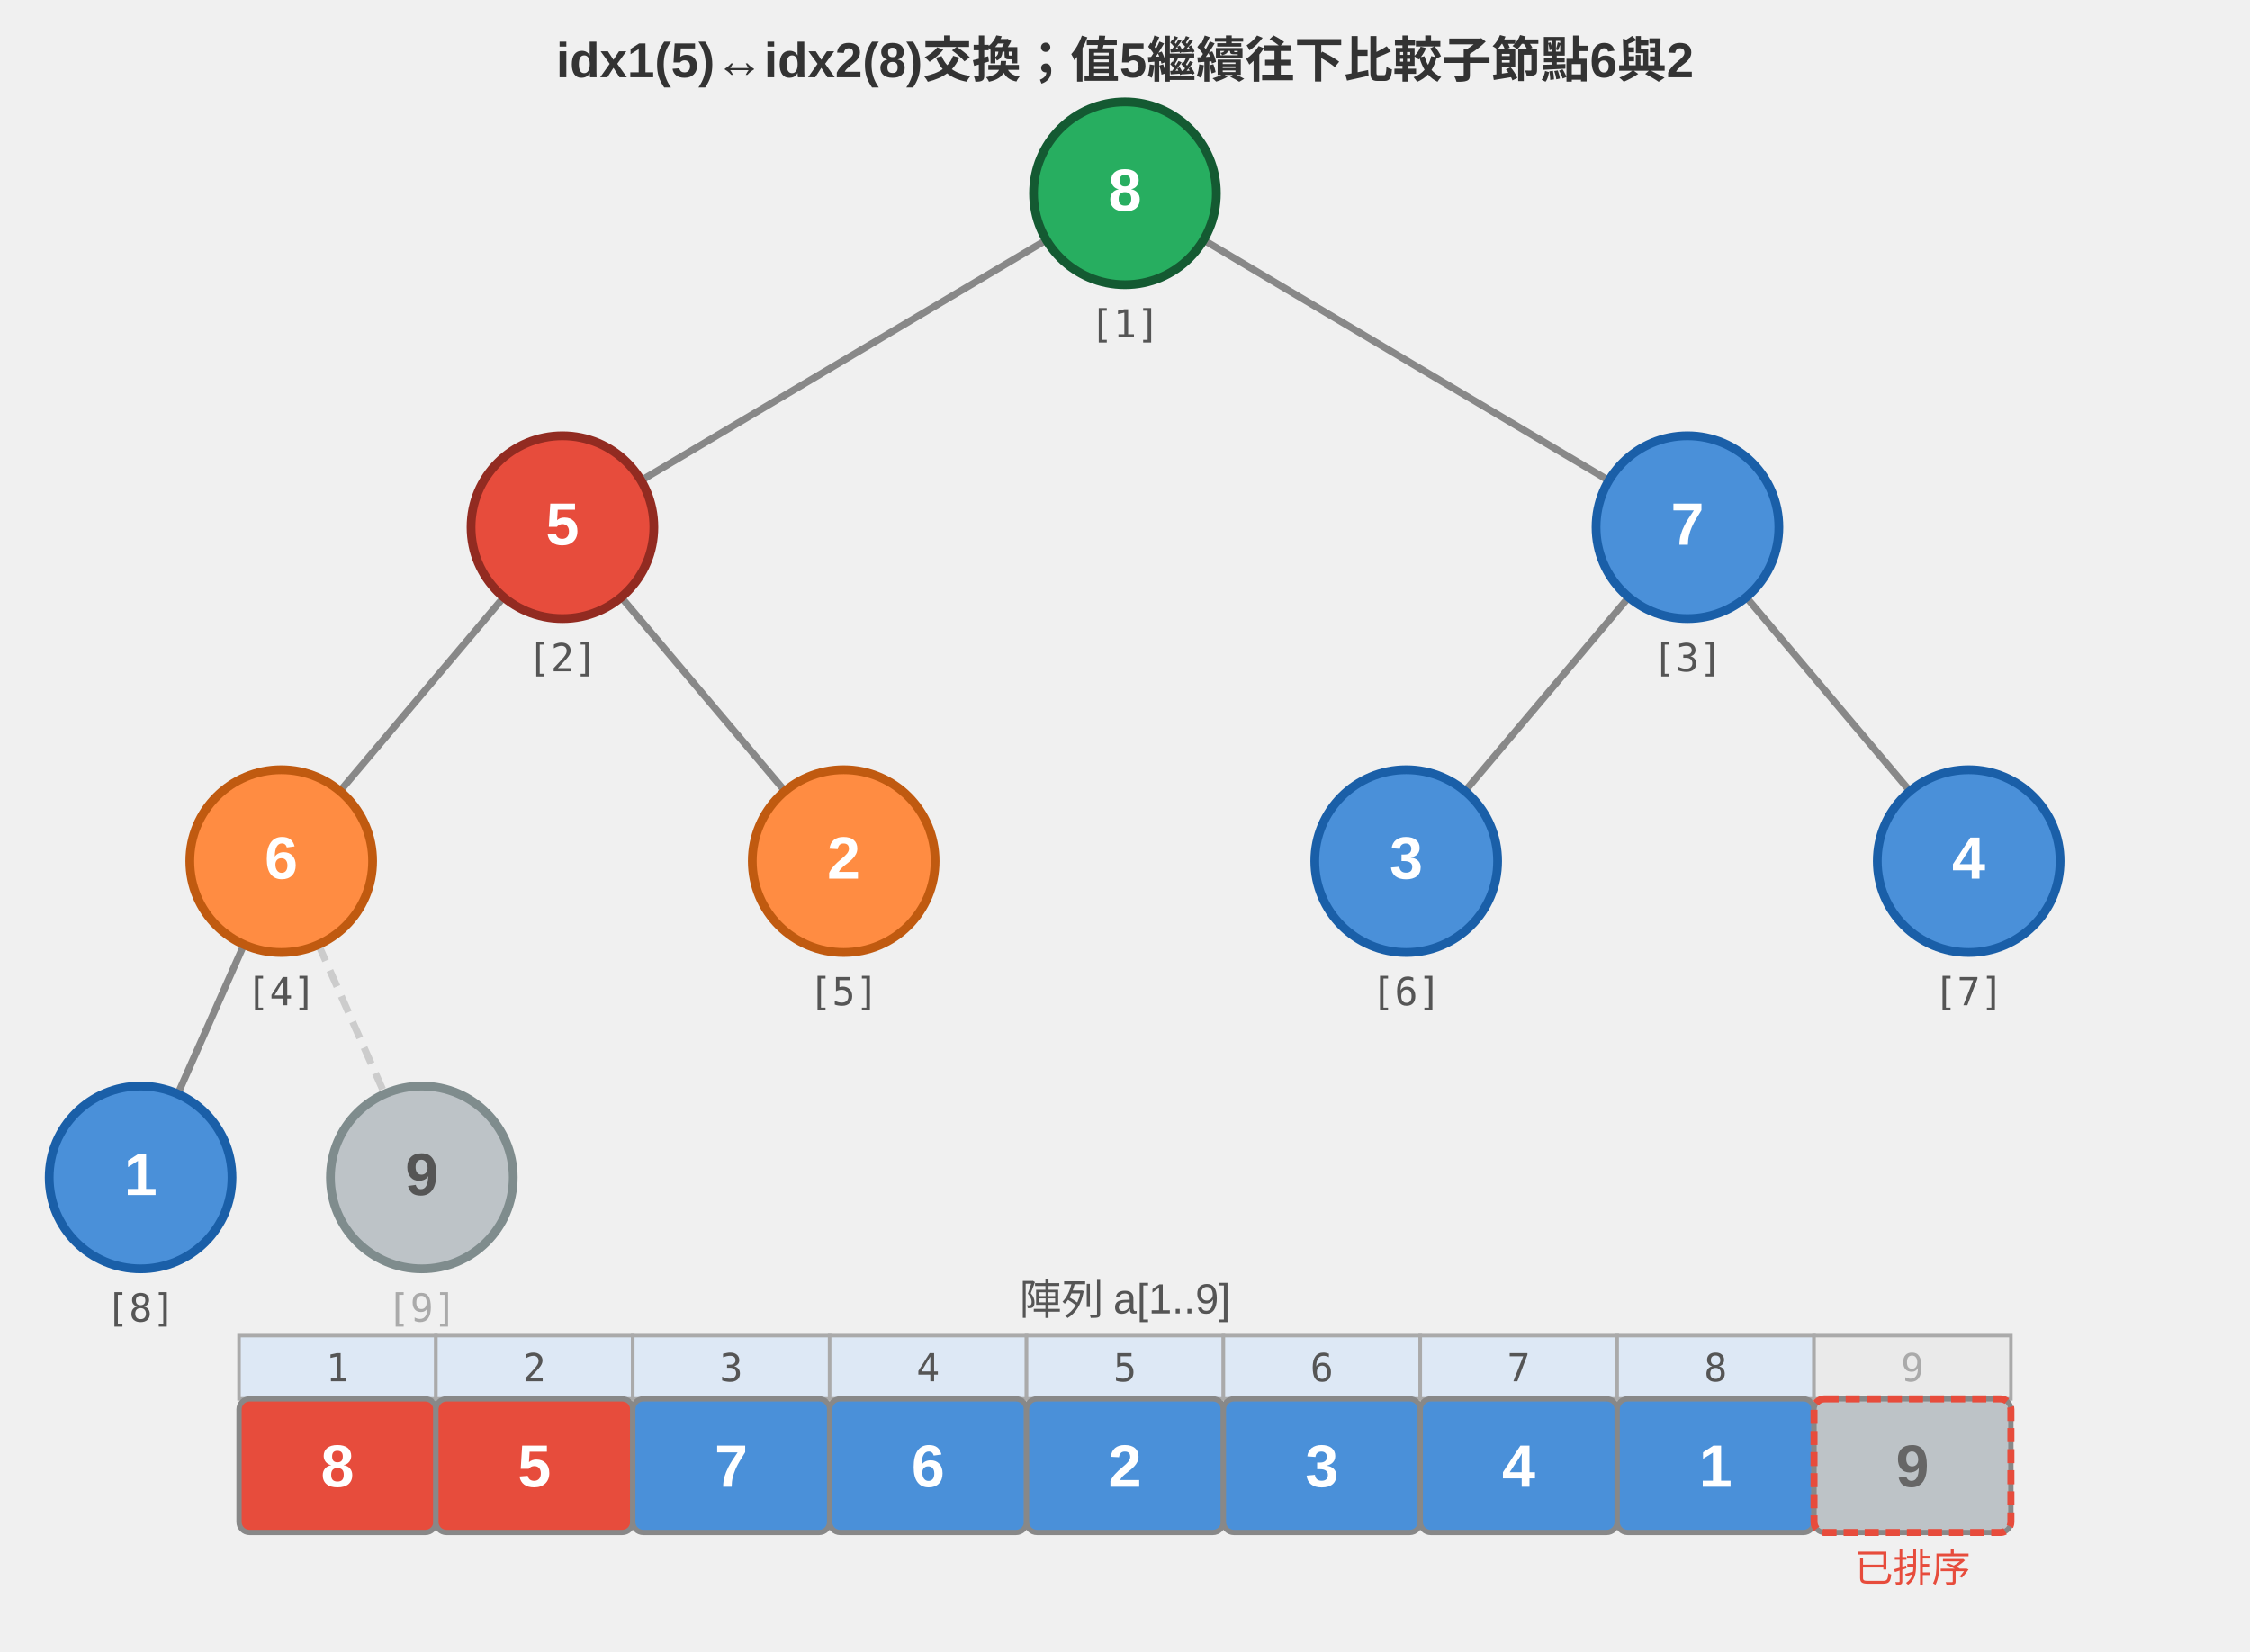
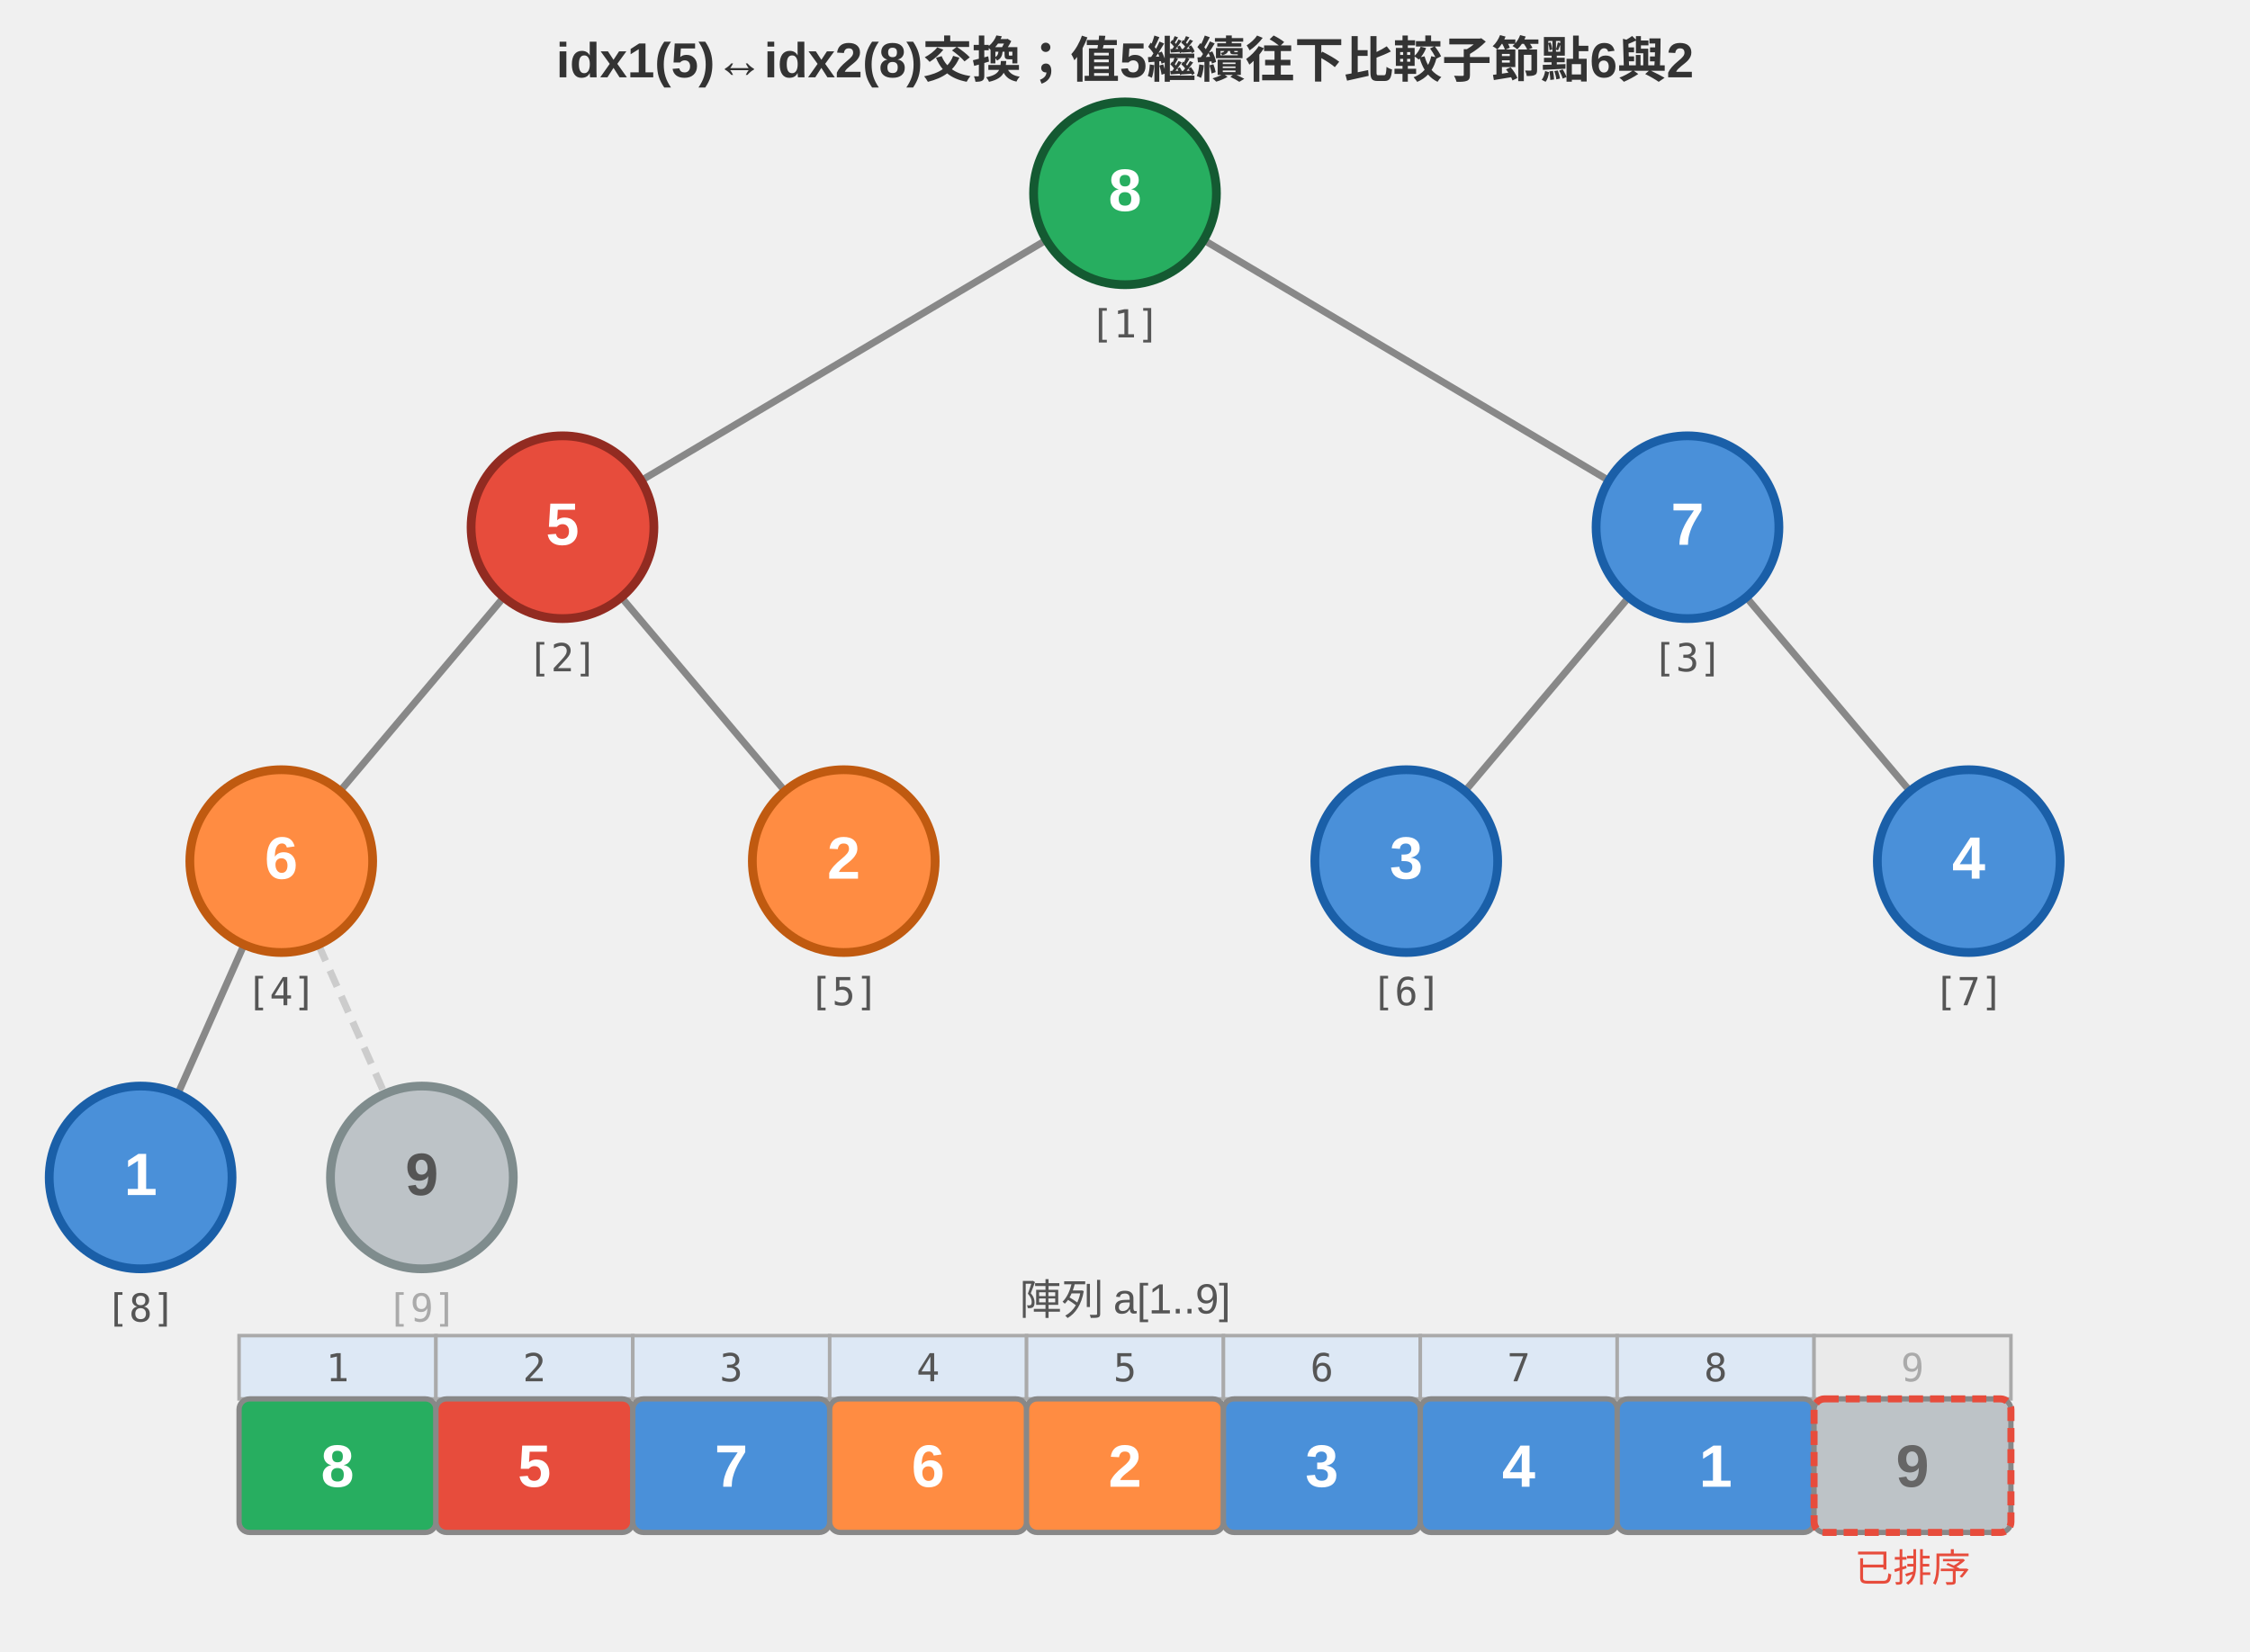
<svg xmlns="http://www.w3.org/2000/svg" width="640" height="470">
  <defs>
    <marker id="arr" markerWidth="8" markerHeight="8" refX="6" refY="3" orient="auto">
      <path d="M0,0 L0,6 L8,3 z" fill="#E74C3C" />
    </marker>
  </defs>
  <text x="320" y="22" text-anchor="middle" font-size="14" font-weight="bold" fill="#333" font-family="Arial">idx1(5)↔idx2(8)交換；值5繼續往下比較子節點6與2</text>
  <line x1="297.6" y1="68.3" x2="182.4" y2="136.7" stroke="#888" stroke-width="2" />
  <line x1="342.4" y1="68.3" x2="457.6" y2="136.7" stroke="#888" stroke-width="2" />
  <line x1="143.3" y1="169.9" x2="96.7" y2="225.1" stroke="#888" stroke-width="2" />
  <line x1="176.7" y1="169.9" x2="223.3" y2="225.1" stroke="#888" stroke-width="2" />
  <line x1="463.3" y1="169.9" x2="416.7" y2="225.1" stroke="#888" stroke-width="2" />
  <line x1="496.7" y1="169.9" x2="543.3" y2="225.1" stroke="#888" stroke-width="2" />
  <line x1="69.4" y1="268.8" x2="50.6" y2="311.2" stroke="#888" stroke-width="2" />
  <line x1="90.6" y1="268.8" x2="109.4" y2="311.2" stroke="#CCC" stroke-width="2" stroke-dasharray="5,3" />
  <circle cx="320" cy="55" r="26" fill="#27AE60" stroke="#145a32" stroke-width="2.5" />
  <text x="320" y="60" text-anchor="middle" font-size="17" font-weight="bold" fill="white" font-family="Arial">8</text>
  <text x="320" y="96" text-anchor="middle" font-size="11" fill="#555" font-family="monospace">[1]</text>
  <circle cx="160" cy="150" r="26" fill="#E74C3C" stroke="#922B21" stroke-width="2.5" />
  <text x="160" y="155" text-anchor="middle" font-size="17" font-weight="bold" fill="white" font-family="Arial">5</text>
  <text x="160" y="191" text-anchor="middle" font-size="11" fill="#555" font-family="monospace">[2]</text>
  <circle cx="480" cy="150" r="26" fill="#4A90D9" stroke="#1a5fa8" stroke-width="2.5" />
  <text x="480" y="155" text-anchor="middle" font-size="17" font-weight="bold" fill="white" font-family="Arial">7</text>
  <text x="480" y="191" text-anchor="middle" font-size="11" fill="#555" font-family="monospace">[3]</text>
  <circle cx="80" cy="245" r="26" fill="#FF8C42" stroke="#c05a10" stroke-width="2.5" />
  <text x="80" y="250" text-anchor="middle" font-size="17" font-weight="bold" fill="white" font-family="Arial">6</text>
  <text x="80" y="286" text-anchor="middle" font-size="11" fill="#555" font-family="monospace">[4]</text>
  <circle cx="240" cy="245" r="26" fill="#FF8C42" stroke="#c05a10" stroke-width="2.5" />
  <text x="240" y="250" text-anchor="middle" font-size="17" font-weight="bold" fill="white" font-family="Arial">2</text>
  <text x="240" y="286" text-anchor="middle" font-size="11" fill="#555" font-family="monospace">[5]</text>
  <circle cx="400" cy="245" r="26" fill="#4A90D9" stroke="#1a5fa8" stroke-width="2.5" />
  <text x="400" y="250" text-anchor="middle" font-size="17" font-weight="bold" fill="white" font-family="Arial">3</text>
  <text x="400" y="286" text-anchor="middle" font-size="11" fill="#555" font-family="monospace">[6]</text>
  <circle cx="560" cy="245" r="26" fill="#4A90D9" stroke="#1a5fa8" stroke-width="2.5" />
  <text x="560" y="250" text-anchor="middle" font-size="17" font-weight="bold" fill="white" font-family="Arial">4</text>
  <text x="560" y="286" text-anchor="middle" font-size="11" fill="#555" font-family="monospace">[7]</text>
  <circle cx="40" cy="335" r="26" fill="#4A90D9" stroke="#1a5fa8" stroke-width="2.5" />
  <text x="40" y="340" text-anchor="middle" font-size="17" font-weight="bold" fill="white" font-family="Arial">1</text>
  <text x="40" y="376" text-anchor="middle" font-size="11" fill="#555" font-family="monospace">[8]</text>
  <circle cx="120" cy="335" r="26" fill="#BDC3C7" stroke="#7F8C8D" stroke-width="2.5" />
  <text x="120" y="340" text-anchor="middle" font-size="17" font-weight="bold" fill="#555" font-family="Arial">9</text>
  <text x="120" y="376" text-anchor="middle" font-size="11" fill="#AAA" font-family="monospace">[9]</text>
  <text x="320" y="374" text-anchor="middle" font-size="12" fill="#555" font-family="Arial">陣列 a[1..9]</text>
  <rect x="68" y="380" width="56" height="18" fill="#DDE8F5" stroke="#AAA" stroke-width="1" />
  <text x="96" y="393" text-anchor="middle" font-size="11" fill="#555" font-family="monospace">1</text>
-   <rect x="68" y="398" width="56" height="38" fill="#E74C3C" stroke="#888" stroke-width="1.5" rx="3" />
+   <rect x="68" y="398" width="56" height="38" fill="#27AE60" stroke="#888" stroke-width="1.5" rx="3" />
  <text x="96" y="423" text-anchor="middle" font-size="17" font-weight="bold" fill="white" font-family="Arial">8</text>
  <rect x="124" y="380" width="56" height="18" fill="#DDE8F5" stroke="#AAA" stroke-width="1" />
  <text x="152" y="393" text-anchor="middle" font-size="11" fill="#555" font-family="monospace">2</text>
  <rect x="124" y="398" width="56" height="38" fill="#E74C3C" stroke="#888" stroke-width="1.5" rx="3" />
  <text x="152" y="423" text-anchor="middle" font-size="17" font-weight="bold" fill="white" font-family="Arial">5</text>
  <rect x="180" y="380" width="56" height="18" fill="#DDE8F5" stroke="#AAA" stroke-width="1" />
  <text x="208" y="393" text-anchor="middle" font-size="11" fill="#555" font-family="monospace">3</text>
  <rect x="180" y="398" width="56" height="38" fill="#4A90D9" stroke="#888" stroke-width="1.5" rx="3" />
  <text x="208" y="423" text-anchor="middle" font-size="17" font-weight="bold" fill="white" font-family="Arial">7</text>
  <rect x="236" y="380" width="56" height="18" fill="#DDE8F5" stroke="#AAA" stroke-width="1" />
  <text x="264" y="393" text-anchor="middle" font-size="11" fill="#555" font-family="monospace">4</text>
-   <rect x="236" y="398" width="56" height="38" fill="#4A90D9" stroke="#888" stroke-width="1.5" rx="3" />
+   <rect x="236" y="398" width="56" height="38" fill="#FF8C42" stroke="#888" stroke-width="1.5" rx="3" />
  <text x="264" y="423" text-anchor="middle" font-size="17" font-weight="bold" fill="white" font-family="Arial">6</text>
  <rect x="292" y="380" width="56" height="18" fill="#DDE8F5" stroke="#AAA" stroke-width="1" />
  <text x="320" y="393" text-anchor="middle" font-size="11" fill="#555" font-family="monospace">5</text>
-   <rect x="292" y="398" width="56" height="38" fill="#4A90D9" stroke="#888" stroke-width="1.5" rx="3" />
+   <rect x="292" y="398" width="56" height="38" fill="#FF8C42" stroke="#888" stroke-width="1.5" rx="3" />
  <text x="320" y="423" text-anchor="middle" font-size="17" font-weight="bold" fill="white" font-family="Arial">2</text>
  <rect x="348" y="380" width="56" height="18" fill="#DDE8F5" stroke="#AAA" stroke-width="1" />
  <text x="376" y="393" text-anchor="middle" font-size="11" fill="#555" font-family="monospace">6</text>
  <rect x="348" y="398" width="56" height="38" fill="#4A90D9" stroke="#888" stroke-width="1.5" rx="3" />
  <text x="376" y="423" text-anchor="middle" font-size="17" font-weight="bold" fill="white" font-family="Arial">3</text>
  <rect x="404" y="380" width="56" height="18" fill="#DDE8F5" stroke="#AAA" stroke-width="1" />
  <text x="432" y="393" text-anchor="middle" font-size="11" fill="#555" font-family="monospace">7</text>
  <rect x="404" y="398" width="56" height="38" fill="#4A90D9" stroke="#888" stroke-width="1.5" rx="3" />
  <text x="432" y="423" text-anchor="middle" font-size="17" font-weight="bold" fill="white" font-family="Arial">4</text>
  <rect x="460" y="380" width="56" height="18" fill="#DDE8F5" stroke="#AAA" stroke-width="1" />
  <text x="488" y="393" text-anchor="middle" font-size="11" fill="#555" font-family="monospace">8</text>
  <rect x="460" y="398" width="56" height="38" fill="#4A90D9" stroke="#888" stroke-width="1.5" rx="3" />
  <text x="488" y="423" text-anchor="middle" font-size="17" font-weight="bold" fill="white" font-family="Arial">1</text>
  <rect x="516" y="380" width="56" height="18" fill="#EAEAEA" stroke="#AAA" stroke-width="1" />
  <text x="544" y="393" text-anchor="middle" font-size="11" fill="#AAA" font-family="monospace">9</text>
  <rect x="516" y="398" width="56" height="38" fill="#BDC3C7" stroke="#888" stroke-width="1.5" rx="3" />
  <text x="544" y="423" text-anchor="middle" font-size="17" font-weight="bold" fill="#666" font-family="Arial">9</text>
  <rect x="516" y="398" width="56" height="38" fill="none" stroke="#E74C3C" stroke-width="2" rx="3" stroke-dasharray="4,2" />
  <text x="544" y="450" text-anchor="middle" font-size="11" fill="#E74C3C" font-family="Arial">已排序</text>
</svg>
